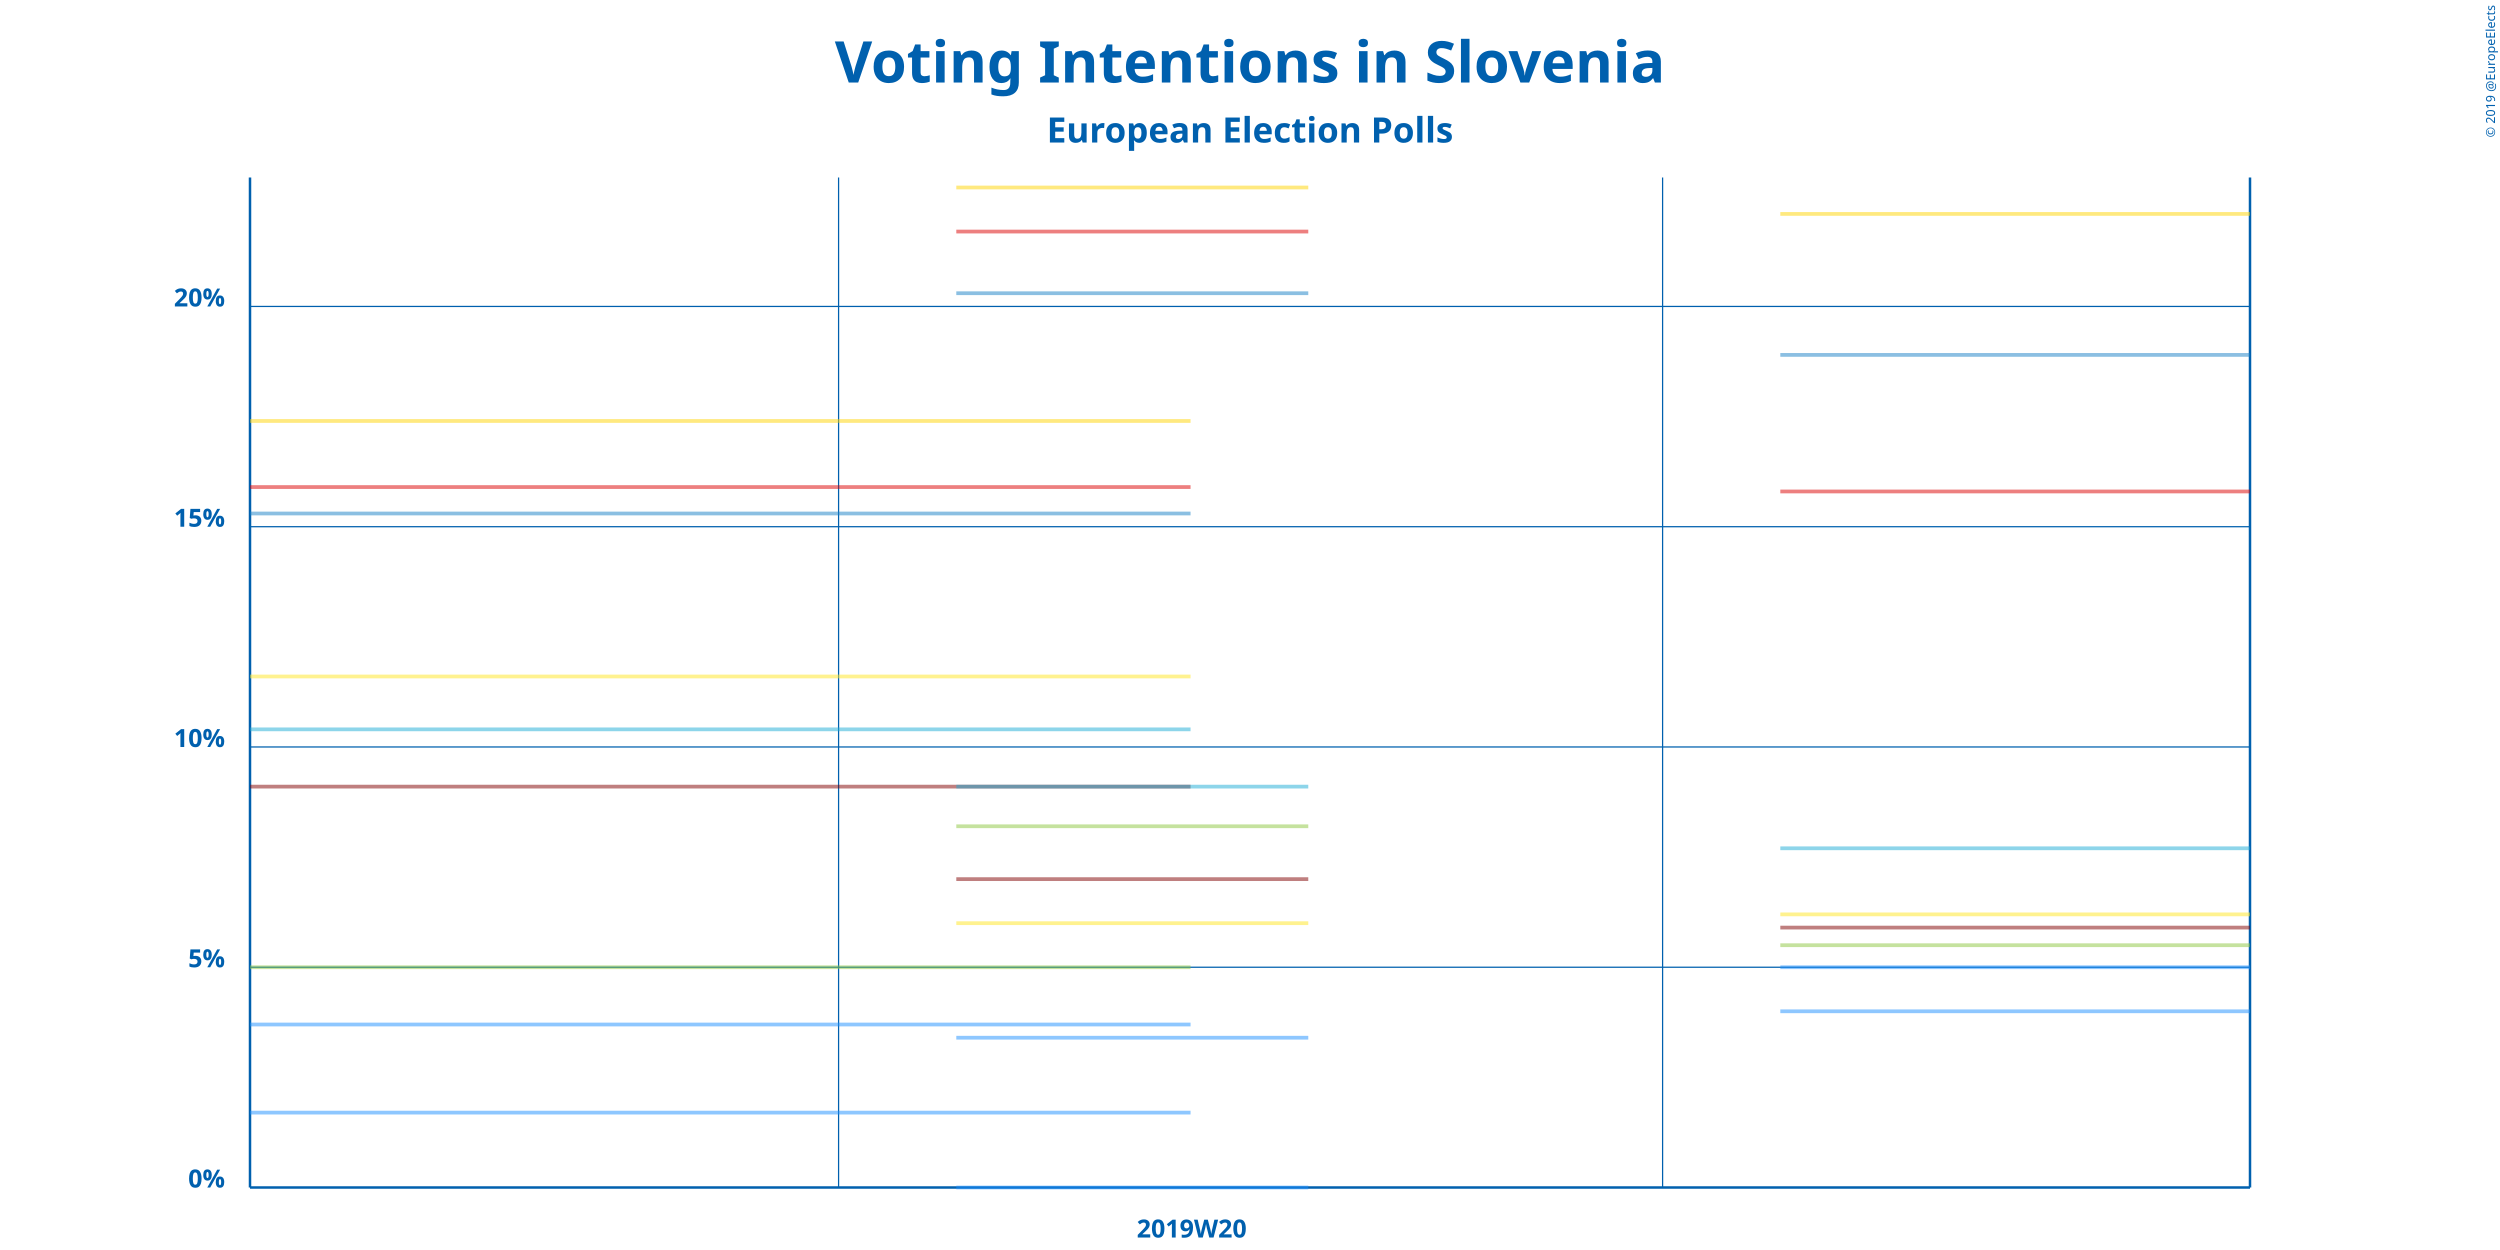
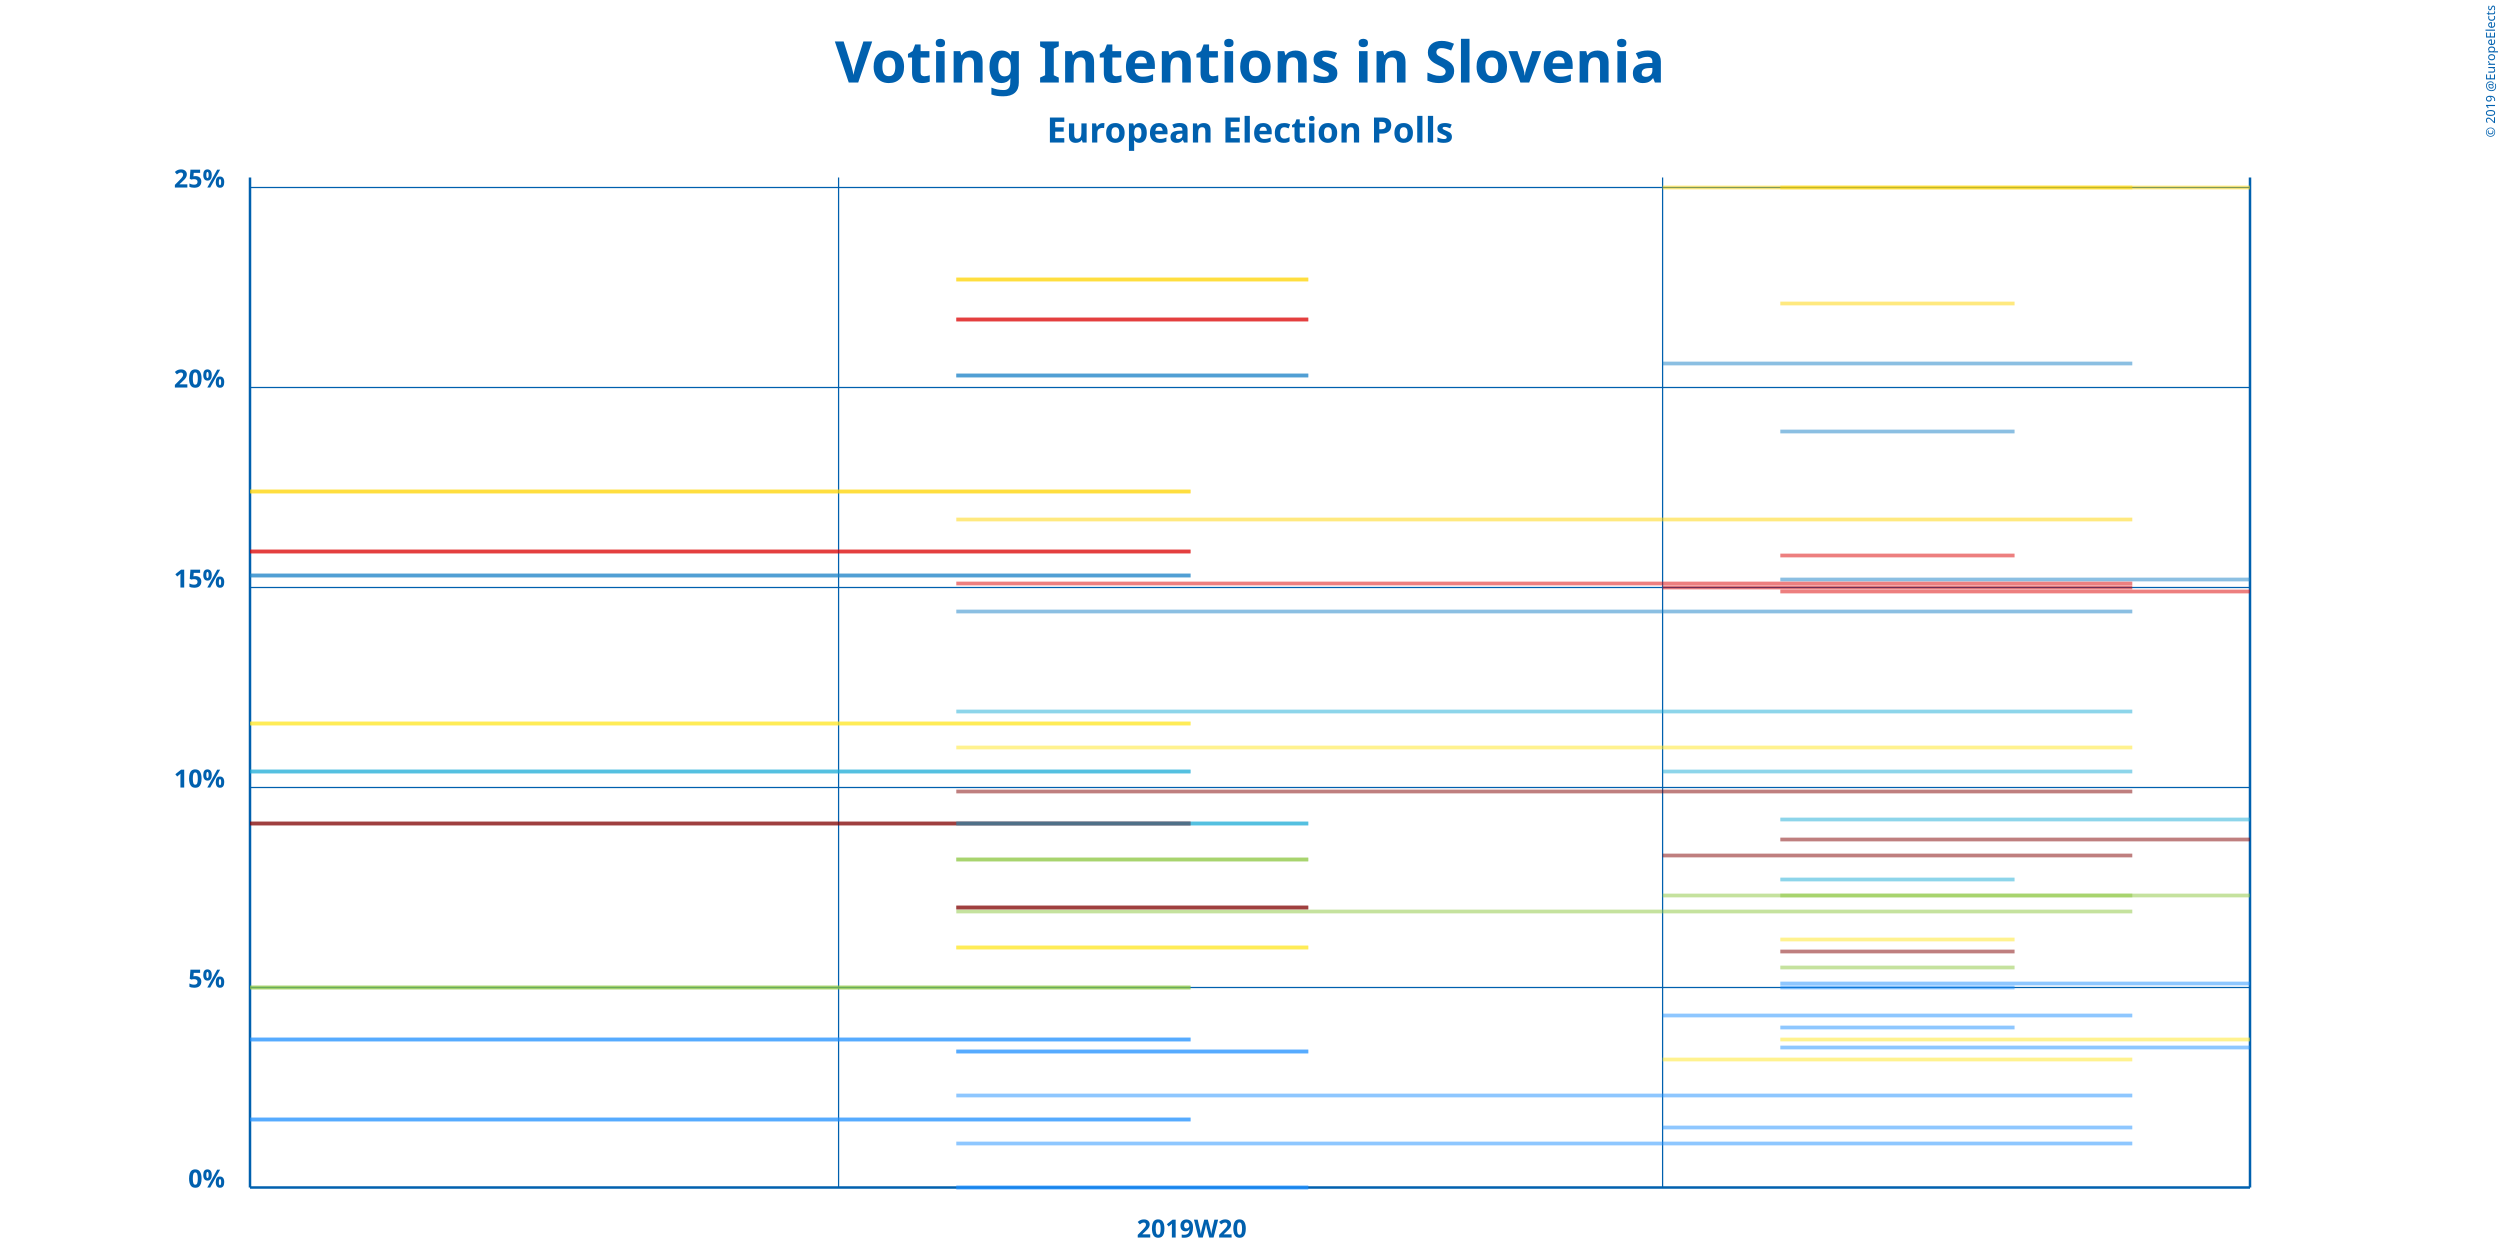
<svg HEIGHT="1000" WIDTH="2000">
  <rect fill="#FFFFFF" height="1000" stroke="none" width="2000" x="0" y="0" />
  <text fill="#0060AE" font-family="'Advent Pro'" font-size="46px" font-style="normal" font-weight="bold" text-align="center" text-anchor="middle" x="1000" y="66">Voting Intentions in Slovenia</text>
  <text fill="#0060AE" font-family="'Advent Pro'" font-size="28px" font-style="normal" font-weight="bold" text-align="center" text-anchor="middle" x="1000" y="114">European Election Polls</text>
  <text fill="#0060AE" font-family="'Advent Pro'" font-size="10px" font-style="normal" font-weight="normal" text-align="center" text-anchor="end" transform="rotate(270)" x="-4" y="1996">© 2019 @EuropeElects</text>
  <g>
    <g>
      <line stroke="#0060AE" stroke-width="2" x1="200.0" x2="1800.0" y1="950.0" y2="950.0" />
      <text fill="#0060AE" font-family="'Advent Pro'" font-size="20px" font-style="normal" font-weight="bold" text-align="center" text-anchor="end" x="180.0" y="950.0">0%</text>
      <line stroke="#0060AE" stroke-width="2" x1="200.0" x2="200.0" y1="950.0" y2="142.0" />
      <line stroke="#0060AE" stroke-width="2" x1="1800.0" x2="1800.0" y1="950.0" y2="142.0" />
      <line stroke="#0060AE" stroke-width="1" x1="670.865" x2="670.865" y1="950.0" y2="142.0" />
      <text fill="#0060AE" font-family="'Advent Pro'" font-size="20px" font-style="normal" font-weight="bold" text-align="center" text-anchor="middle" x="953.384" y="990.0">2019W20</text>
      <line stroke="#0060AE" stroke-width="1" x1="1330.077" x2="1330.077" y1="950.0" y2="142.0" />
-       <line stroke="#0060AE" stroke-width="1" x1="200.0" x2="1800.0" y1="773.789" y2="773.789" />
-       <text fill="#0060AE" font-family="'Advent Pro'" font-size="20px" font-style="normal" font-weight="bold" text-align="center" text-anchor="end" x="180.0" y="773.789">5%</text>
-       <line stroke="#0060AE" stroke-width="1" x1="200.0" x2="1800.0" y1="597.577" y2="597.577" />
-       <text fill="#0060AE" font-family="'Advent Pro'" font-size="20px" font-style="normal" font-weight="bold" text-align="center" text-anchor="end" x="180.0" y="597.577">10%</text>
-       <line stroke="#0060AE" stroke-width="1" x1="200.0" x2="1800.0" y1="421.366" y2="421.366" />
-       <text fill="#0060AE" font-family="'Advent Pro'" font-size="20px" font-style="normal" font-weight="bold" text-align="center" text-anchor="end" x="180.0" y="421.366">15%</text>
-       <line stroke="#0060AE" stroke-width="1" x1="200.0" x2="1800.0" y1="245.154" y2="245.154" />
-       <text fill="#0060AE" font-family="'Advent Pro'" font-size="20px" font-style="normal" font-weight="bold" text-align="center" text-anchor="end" x="180.0" y="245.154">20%</text>
+       <line stroke="#0060AE" stroke-width="1" x1="200.0" x2="1800.0" y1="790.0" y2="790.0" />
+       <text fill="#0060AE" font-family="'Advent Pro'" font-size="20px" font-style="normal" font-weight="bold" text-align="center" text-anchor="end" x="180.0" y="790.0">5%</text>
+       <line stroke="#0060AE" stroke-width="1" x1="200.0" x2="1800.0" y1="630.0" y2="630.0" />
+       <text fill="#0060AE" font-family="'Advent Pro'" font-size="20px" font-style="normal" font-weight="bold" text-align="center" text-anchor="end" x="180.0" y="630.0">10%</text>
+       <line stroke="#0060AE" stroke-width="1" x1="200.0" x2="1800.0" y1="470.0" y2="470.0" />
+       <text fill="#0060AE" font-family="'Advent Pro'" font-size="20px" font-style="normal" font-weight="bold" text-align="center" text-anchor="end" x="180.0" y="470.0">15%</text>
+       <line stroke="#0060AE" stroke-width="1" x1="200.0" x2="1800.0" y1="310.0" y2="310.0" />
+       <text fill="#0060AE" font-family="'Advent Pro'" font-size="20px" font-style="normal" font-weight="bold" text-align="center" text-anchor="end" x="180.0" y="310.0">20%</text>
+       <line stroke="#0060AE" stroke-width="1" x1="200.0" x2="1800.0" y1="150.0" y2="150.0" />
+       <text fill="#0060AE" font-family="'Advent Pro'" font-size="20px" font-style="normal" font-weight="bold" text-align="center" text-anchor="end" x="180.0" y="150.0">25%</text>
    </g>
    <g>
-       <line stroke="#FFD500" stroke-opacity="0.5" stroke-width="3" x1="1424.25" x2="1800.0" y1="171.145" y2="171.145" />
-       <line stroke="#1980C7" stroke-opacity="0.5" stroke-width="3" x1="1424.25" x2="1800.0" y1="283.921" y2="283.921" />
-       <line stroke="#DD0000" stroke-opacity="0.5" stroke-width="3" x1="1424.25" x2="1800.0" y1="393.172" y2="393.172" />
-       <line stroke="#1E90FF" stroke-opacity="0.5" stroke-width="3" x1="1424.25" x2="1800.0" y1="809.031" y2="809.031" />
-       <line stroke="#800000" stroke-opacity="0.5" stroke-width="3" x1="1424.25" x2="1800.0" y1="742.07" y2="742.07" />
-       <line stroke="#1DACD6" stroke-opacity="0.5" stroke-width="3" x1="1424.25" x2="1800.0" y1="678.634" y2="678.634" />
-       <line stroke="#1E90FF" stroke-opacity="0.5" stroke-width="3" x1="1424.25" x2="1800.0" y1="773.789" y2="773.789" />
-       <line stroke="#8DC63F" stroke-opacity="0.5" stroke-width="3" x1="1424.25" x2="1800.0" y1="756.167" y2="756.167" />
-       <line stroke="#FFE721" stroke-opacity="0.5" stroke-width="3" x1="1424.25" x2="1800.0" y1="731.498" y2="731.498" />
-       <line stroke-opacity="0.5" stroke-width="3" x1="1424.25" x2="1800.0" y1="639.868" y2="639.868" />
-       <line stroke="#FFD500" stroke-opacity="0.5" stroke-width="3" x1="200.0" x2="952.443" y1="336.784" y2="336.784" />
-       <line stroke="#1980C7" stroke-opacity="0.5" stroke-width="3" x1="200.0" x2="952.443" y1="410.793" y2="410.793" />
-       <line stroke="#DD0000" stroke-opacity="0.5" stroke-width="3" x1="200.0" x2="952.443" y1="389.648" y2="389.648" />
-       <line stroke="#1E90FF" stroke-opacity="0.5" stroke-width="3" x1="200.0" x2="952.443" y1="890.088" y2="890.088" />
-       <line stroke="#800000" stroke-opacity="0.5" stroke-width="3" x1="200.0" x2="952.443" y1="629.295" y2="629.295" />
-       <line stroke="#1DACD6" stroke-opacity="0.5" stroke-width="3" x1="200.0" x2="952.443" y1="583.48" y2="583.48" />
-       <line stroke="#1E90FF" stroke-opacity="0.5" stroke-width="3" x1="200.0" x2="952.443" y1="819.604" y2="819.604" />
-       <line stroke="#8DC63F" stroke-opacity="0.5" stroke-width="3" x1="200.0" x2="952.443" y1="773.789" y2="773.789" />
-       <line stroke="#FFE721" stroke-opacity="0.5" stroke-width="3" x1="200.0" x2="952.443" y1="541.189" y2="541.189" />
-       <line stroke="#FFD500" stroke-opacity="0.5" stroke-width="3" x1="765.038" x2="1046.616" y1="150.0" y2="150.0" />
-       <line stroke="#1980C7" stroke-opacity="0.5" stroke-width="3" x1="765.038" x2="1046.616" y1="234.581" y2="234.581" />
-       <line stroke="#DD0000" stroke-opacity="0.5" stroke-width="3" x1="765.038" x2="1046.616" y1="185.242" y2="185.242" />
+       <line stroke="#FFD500" stroke-opacity="0.5" stroke-width="3" x1="1424.25" x2="1800.0" y1="150.0" y2="150.0" />
+       <line stroke="#1980C7" stroke-opacity="0.5" stroke-width="3" x1="1424.25" x2="1800.0" y1="463.6" y2="463.6" />
+       <line stroke="#DD0000" stroke-opacity="0.5" stroke-width="3" x1="1424.25" x2="1800.0" y1="473.2" y2="473.2" />
+       <line stroke="#1E90FF" stroke-opacity="0.5" stroke-width="3" x1="1424.25" x2="1800.0" y1="838.0" y2="838.0" />
+       <line stroke="#800000" stroke-opacity="0.5" stroke-width="3" x1="1424.25" x2="1800.0" y1="671.6" y2="671.6" />
+       <line stroke="#1DACD6" stroke-opacity="0.5" stroke-width="3" x1="1424.25" x2="1800.0" y1="655.6" y2="655.6" />
+       <line stroke="#1E90FF" stroke-opacity="0.5" stroke-width="3" x1="1424.25" x2="1800.0" y1="786.8" y2="786.8" />
+       <line stroke="#8DC63F" stroke-opacity="0.5" stroke-width="3" x1="1424.25" x2="1800.0" y1="716.4" y2="716.4" />
+       <line stroke="#FFE721" stroke-opacity="0.5" stroke-width="3" x1="1424.25" x2="1800.0" y1="831.6" y2="831.6" />
+       <line stroke-opacity="0.5" stroke-width="3" x1="1424.25" x2="1800.0" y1="668.4" y2="668.4" />
+       <line stroke="#FFD500" stroke-opacity="0.5" stroke-width="3" x1="765.038" x2="1705.827" y1="415.6" y2="415.6" />
+       <line stroke="#1980C7" stroke-opacity="0.5" stroke-width="3" x1="765.038" x2="1705.827" y1="489.2" y2="489.2" />
+       <line stroke="#DD0000" stroke-opacity="0.5" stroke-width="3" x1="765.038" x2="1705.827" y1="466.8" y2="466.8" />
+       <line stroke="#1E90FF" stroke-opacity="0.5" stroke-width="3" x1="765.038" x2="1705.827" y1="914.8" y2="914.8" />
+       <line stroke="#800000" stroke-opacity="0.5" stroke-width="3" x1="765.038" x2="1705.827" y1="633.2" y2="633.2" />
+       <line stroke="#1DACD6" stroke-opacity="0.5" stroke-width="3" x1="765.038" x2="1705.827" y1="569.2" y2="569.2" />
+       <line stroke="#1E90FF" stroke-opacity="0.5" stroke-width="3" x1="765.038" x2="1705.827" y1="876.4" y2="876.4" />
+       <line stroke="#8DC63F" stroke-opacity="0.5" stroke-width="3" x1="765.038" x2="1705.827" y1="729.2" y2="729.2" />
+       <line stroke="#FFE721" stroke-opacity="0.5" stroke-width="3" x1="765.038" x2="1705.827" y1="598.0" y2="598.0" />
+       <line stroke-opacity="0.5" stroke-width="3" x1="765.038" x2="1705.827" y1="610.8" y2="610.8" />
+       <line stroke="#FFD500" stroke-opacity="0.5" stroke-width="3" x1="1330.077" x2="1705.827" y1="150.0" y2="150.0" />
+       <line stroke="#1980C7" stroke-opacity="0.5" stroke-width="3" x1="1330.077" x2="1705.827" y1="290.8" y2="290.8" />
+       <line stroke="#DD0000" stroke-opacity="0.5" stroke-width="3" x1="1330.077" x2="1705.827" y1="470.0" y2="470.0" />
+       <line stroke="#1E90FF" stroke-opacity="0.5" stroke-width="3" x1="1330.077" x2="1705.827" y1="902.0" y2="902.0" />
+       <line stroke="#800000" stroke-opacity="0.5" stroke-width="3" x1="1330.077" x2="1705.827" y1="684.4" y2="684.4" />
+       <line stroke="#1DACD6" stroke-opacity="0.5" stroke-width="3" x1="1330.077" x2="1705.827" y1="617.2" y2="617.2" />
+       <line stroke="#1E90FF" stroke-opacity="0.5" stroke-width="3" x1="1330.077" x2="1705.827" y1="812.4" y2="812.4" />
+       <line stroke="#8DC63F" stroke-opacity="0.5" stroke-width="3" x1="1330.077" x2="1705.827" y1="716.4" y2="716.4" />
+       <line stroke="#FFE721" stroke-opacity="0.5" stroke-width="3" x1="1330.077" x2="1705.827" y1="847.6" y2="847.6" />
+       <line stroke="#FFD500" stroke-opacity="0.5" stroke-width="3" x1="1424.25" x2="1611.654" y1="242.8" y2="242.8" />
+       <line stroke="#1980C7" stroke-opacity="0.5" stroke-width="3" x1="1424.25" x2="1611.654" y1="345.2" y2="345.2" />
+       <line stroke="#DD0000" stroke-opacity="0.5" stroke-width="3" x1="1424.25" x2="1611.654" y1="444.4" y2="444.4" />
+       <line stroke="#1E90FF" stroke-opacity="0.5" stroke-width="3" x1="1424.25" x2="1611.654" y1="822.0" y2="822.0" />
+       <line stroke="#800000" stroke-opacity="0.5" stroke-width="3" x1="1424.25" x2="1611.654" y1="761.2" y2="761.2" />
+       <line stroke="#1DACD6" stroke-opacity="0.5" stroke-width="3" x1="1424.25" x2="1611.654" y1="703.6" y2="703.6" />
+       <line stroke="#1E90FF" stroke-opacity="0.5" stroke-width="3" x1="1424.25" x2="1611.654" y1="790.0" y2="790.0" />
+       <line stroke="#8DC63F" stroke-opacity="0.5" stroke-width="3" x1="1424.25" x2="1611.654" y1="774.0" y2="774.0" />
+       <line stroke="#FFE721" stroke-opacity="0.5" stroke-width="3" x1="1424.25" x2="1611.654" y1="751.6" y2="751.6" />
+       <line stroke-opacity="0.5" stroke-width="3" x1="1424.25" x2="1611.654" y1="668.4" y2="668.4" />
+       <line stroke="#FFD500" stroke-opacity="0.5" stroke-width="3" x1="765.038" x2="1046.616" y1="223.6" y2="223.6" />
+       <line stroke="#1980C7" stroke-opacity="0.5" stroke-width="3" x1="765.038" x2="1046.616" y1="300.4" y2="300.4" />
+       <line stroke="#DD0000" stroke-opacity="0.5" stroke-width="3" x1="765.038" x2="1046.616" y1="255.6" y2="255.6" />
      <line stroke="#1E90FF" stroke-opacity="0.5" stroke-width="3" x1="765.038" x2="1046.616" y1="950.0" y2="950.0" />
-       <line stroke="#800000" stroke-opacity="0.5" stroke-width="3" x1="765.038" x2="1046.616" y1="703.304" y2="703.304" />
-       <line stroke="#1DACD6" stroke-opacity="0.5" stroke-width="3" x1="765.038" x2="1046.616" y1="629.295" y2="629.295" />
-       <line stroke="#1E90FF" stroke-opacity="0.5" stroke-width="3" x1="765.038" x2="1046.616" y1="830.176" y2="830.176" />
-       <line stroke="#8DC63F" stroke-opacity="0.5" stroke-width="3" x1="765.038" x2="1046.616" y1="661.013" y2="661.013" />
-       <line stroke="#FFE721" stroke-opacity="0.5" stroke-width="3" x1="765.038" x2="1046.616" y1="738.546" y2="738.546" />
+       <line stroke="#800000" stroke-opacity="0.5" stroke-width="3" x1="765.038" x2="1046.616" y1="726.0" y2="726.0" />
+       <line stroke="#1DACD6" stroke-opacity="0.5" stroke-width="3" x1="765.038" x2="1046.616" y1="658.8" y2="658.8" />
+       <line stroke="#1E90FF" stroke-opacity="0.5" stroke-width="3" x1="765.038" x2="1046.616" y1="841.2" y2="841.2" />
+       <line stroke="#8DC63F" stroke-opacity="0.5" stroke-width="3" x1="765.038" x2="1046.616" y1="687.6" y2="687.6" />
+       <line stroke="#FFE721" stroke-opacity="0.5" stroke-width="3" x1="765.038" x2="1046.616" y1="758.0" y2="758.0" />
+       <line stroke-opacity="0.5" stroke-width="3" x1="765.038" x2="1046.616" y1="892.4" y2="892.4" />
+       <line stroke="#FFD500" stroke-opacity="0.5" stroke-width="3" x1="200.0" x2="952.443" y1="393.2" y2="393.2" />
+       <line stroke="#1980C7" stroke-opacity="0.5" stroke-width="3" x1="200.0" x2="952.443" y1="460.4" y2="460.4" />
+       <line stroke="#DD0000" stroke-opacity="0.5" stroke-width="3" x1="200.0" x2="952.443" y1="441.2" y2="441.2" />
+       <line stroke="#1E90FF" stroke-opacity="0.5" stroke-width="3" x1="200.0" x2="952.443" y1="895.6" y2="895.6" />
+       <line stroke="#800000" stroke-opacity="0.5" stroke-width="3" x1="200.0" x2="952.443" y1="658.8" y2="658.8" />
+       <line stroke="#1DACD6" stroke-opacity="0.5" stroke-width="3" x1="200.0" x2="952.443" y1="617.2" y2="617.2" />
+       <line stroke="#1E90FF" stroke-opacity="0.5" stroke-width="3" x1="200.0" x2="952.443" y1="831.6" y2="831.6" />
+       <line stroke="#8DC63F" stroke-opacity="0.5" stroke-width="3" x1="200.0" x2="952.443" y1="790.0" y2="790.0" />
+       <line stroke="#FFE721" stroke-opacity="0.5" stroke-width="3" x1="200.0" x2="952.443" y1="578.8" y2="578.8" />
+       <line stroke-opacity="0.5" stroke-width="3" x1="200.0" x2="952.443" y1="633.2" y2="633.2" />
+       <line stroke="#FFD500" stroke-opacity="0.5" stroke-width="3" x1="200.0" x2="952.443" y1="393.2" y2="393.2" />
+       <line stroke="#1980C7" stroke-opacity="0.5" stroke-width="3" x1="200.0" x2="952.443" y1="460.4" y2="460.4" />
+       <line stroke="#DD0000" stroke-opacity="0.5" stroke-width="3" x1="200.0" x2="952.443" y1="441.2" y2="441.2" />
+       <line stroke="#1E90FF" stroke-opacity="0.5" stroke-width="3" x1="200.0" x2="952.443" y1="895.6" y2="895.6" />
+       <line stroke="#800000" stroke-opacity="0.5" stroke-width="3" x1="200.0" x2="952.443" y1="658.8" y2="658.8" />
+       <line stroke="#1DACD6" stroke-opacity="0.5" stroke-width="3" x1="200.0" x2="952.443" y1="617.2" y2="617.2" />
+       <line stroke="#1E90FF" stroke-opacity="0.5" stroke-width="3" x1="200.0" x2="952.443" y1="831.6" y2="831.6" />
+       <line stroke="#8DC63F" stroke-opacity="0.5" stroke-width="3" x1="200.0" x2="952.443" y1="790.0" y2="790.0" />
+       <line stroke="#FFE721" stroke-opacity="0.5" stroke-width="3" x1="200.0" x2="952.443" y1="578.8" y2="578.8" />
+       <line stroke="#FFD500" stroke-opacity="0.5" stroke-width="3" x1="765.038" x2="1046.616" y1="223.6" y2="223.6" />
+       <line stroke="#1980C7" stroke-opacity="0.5" stroke-width="3" x1="765.038" x2="1046.616" y1="300.4" y2="300.4" />
+       <line stroke="#DD0000" stroke-opacity="0.5" stroke-width="3" x1="765.038" x2="1046.616" y1="255.6" y2="255.6" />
+       <line stroke="#1E90FF" stroke-opacity="0.5" stroke-width="3" x1="765.038" x2="1046.616" y1="950.0" y2="950.0" />
+       <line stroke="#800000" stroke-opacity="0.5" stroke-width="3" x1="765.038" x2="1046.616" y1="726.0" y2="726.0" />
+       <line stroke="#1DACD6" stroke-opacity="0.5" stroke-width="3" x1="765.038" x2="1046.616" y1="658.8" y2="658.8" />
+       <line stroke="#1E90FF" stroke-opacity="0.5" stroke-width="3" x1="765.038" x2="1046.616" y1="841.2" y2="841.2" />
+       <line stroke="#8DC63F" stroke-opacity="0.5" stroke-width="3" x1="765.038" x2="1046.616" y1="687.6" y2="687.6" />
+       <line stroke="#FFE721" stroke-opacity="0.5" stroke-width="3" x1="765.038" x2="1046.616" y1="758.0" y2="758.0" />
    </g>
    <g />
  </g>
</svg>
